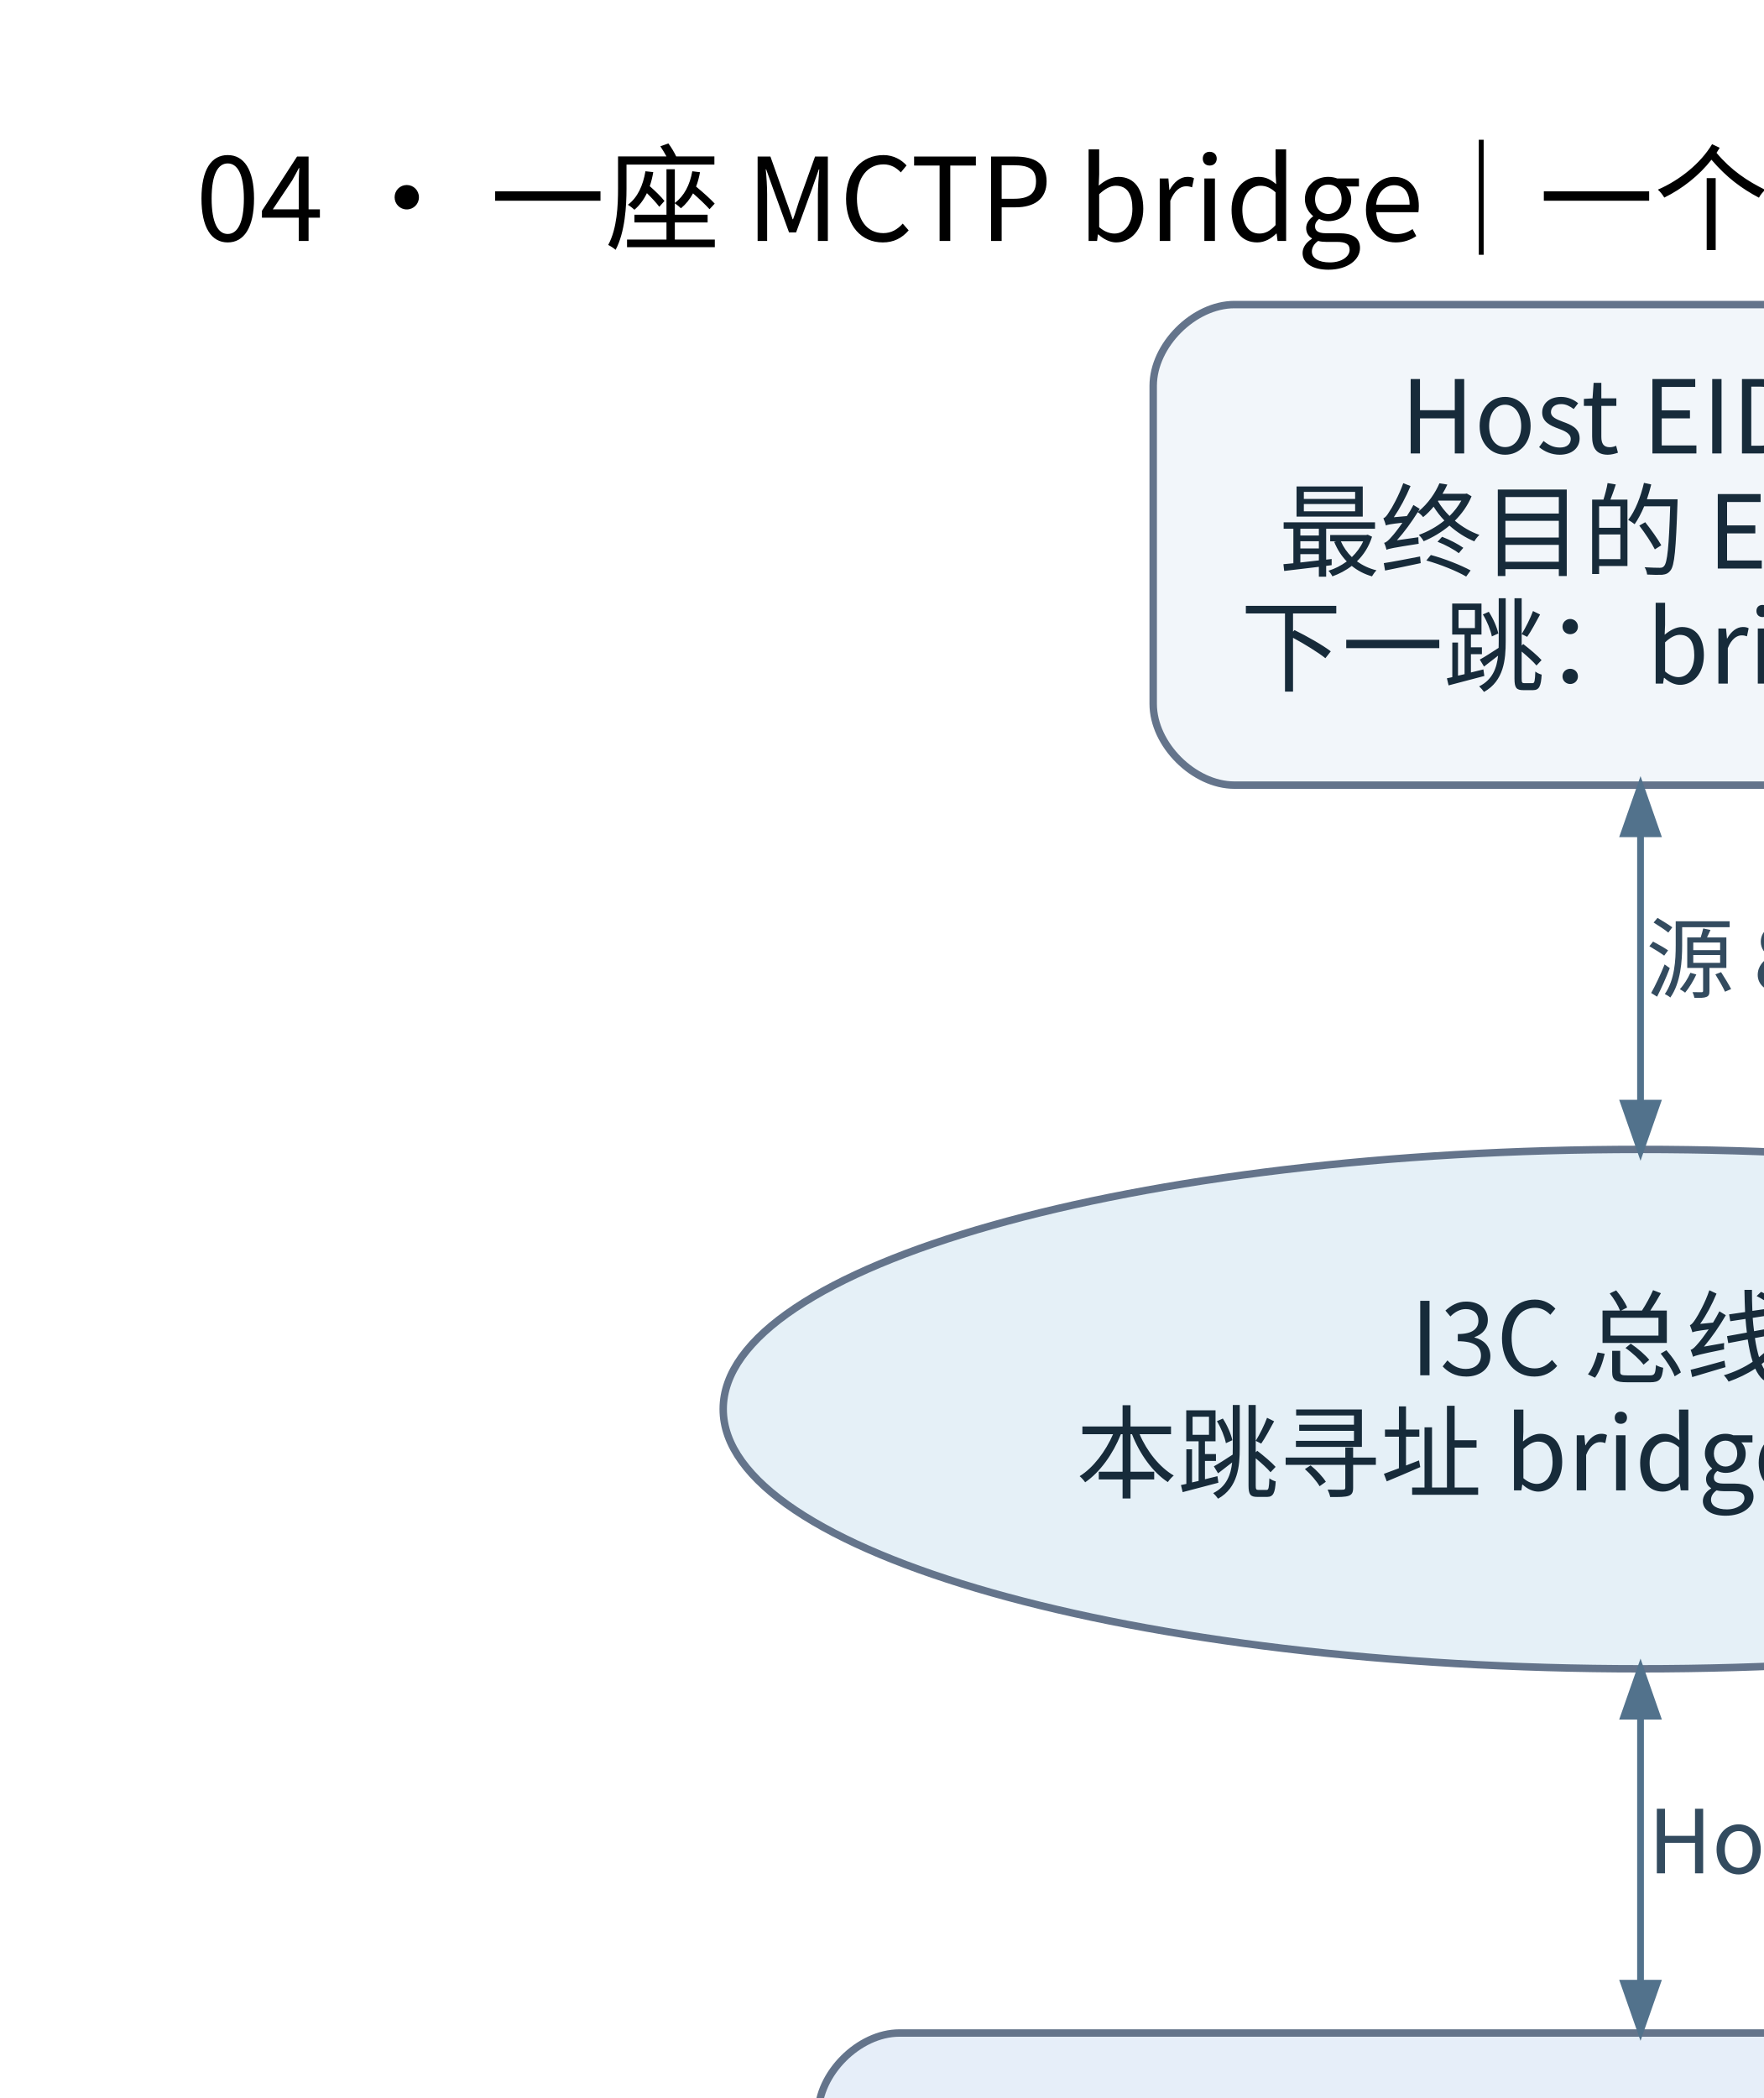
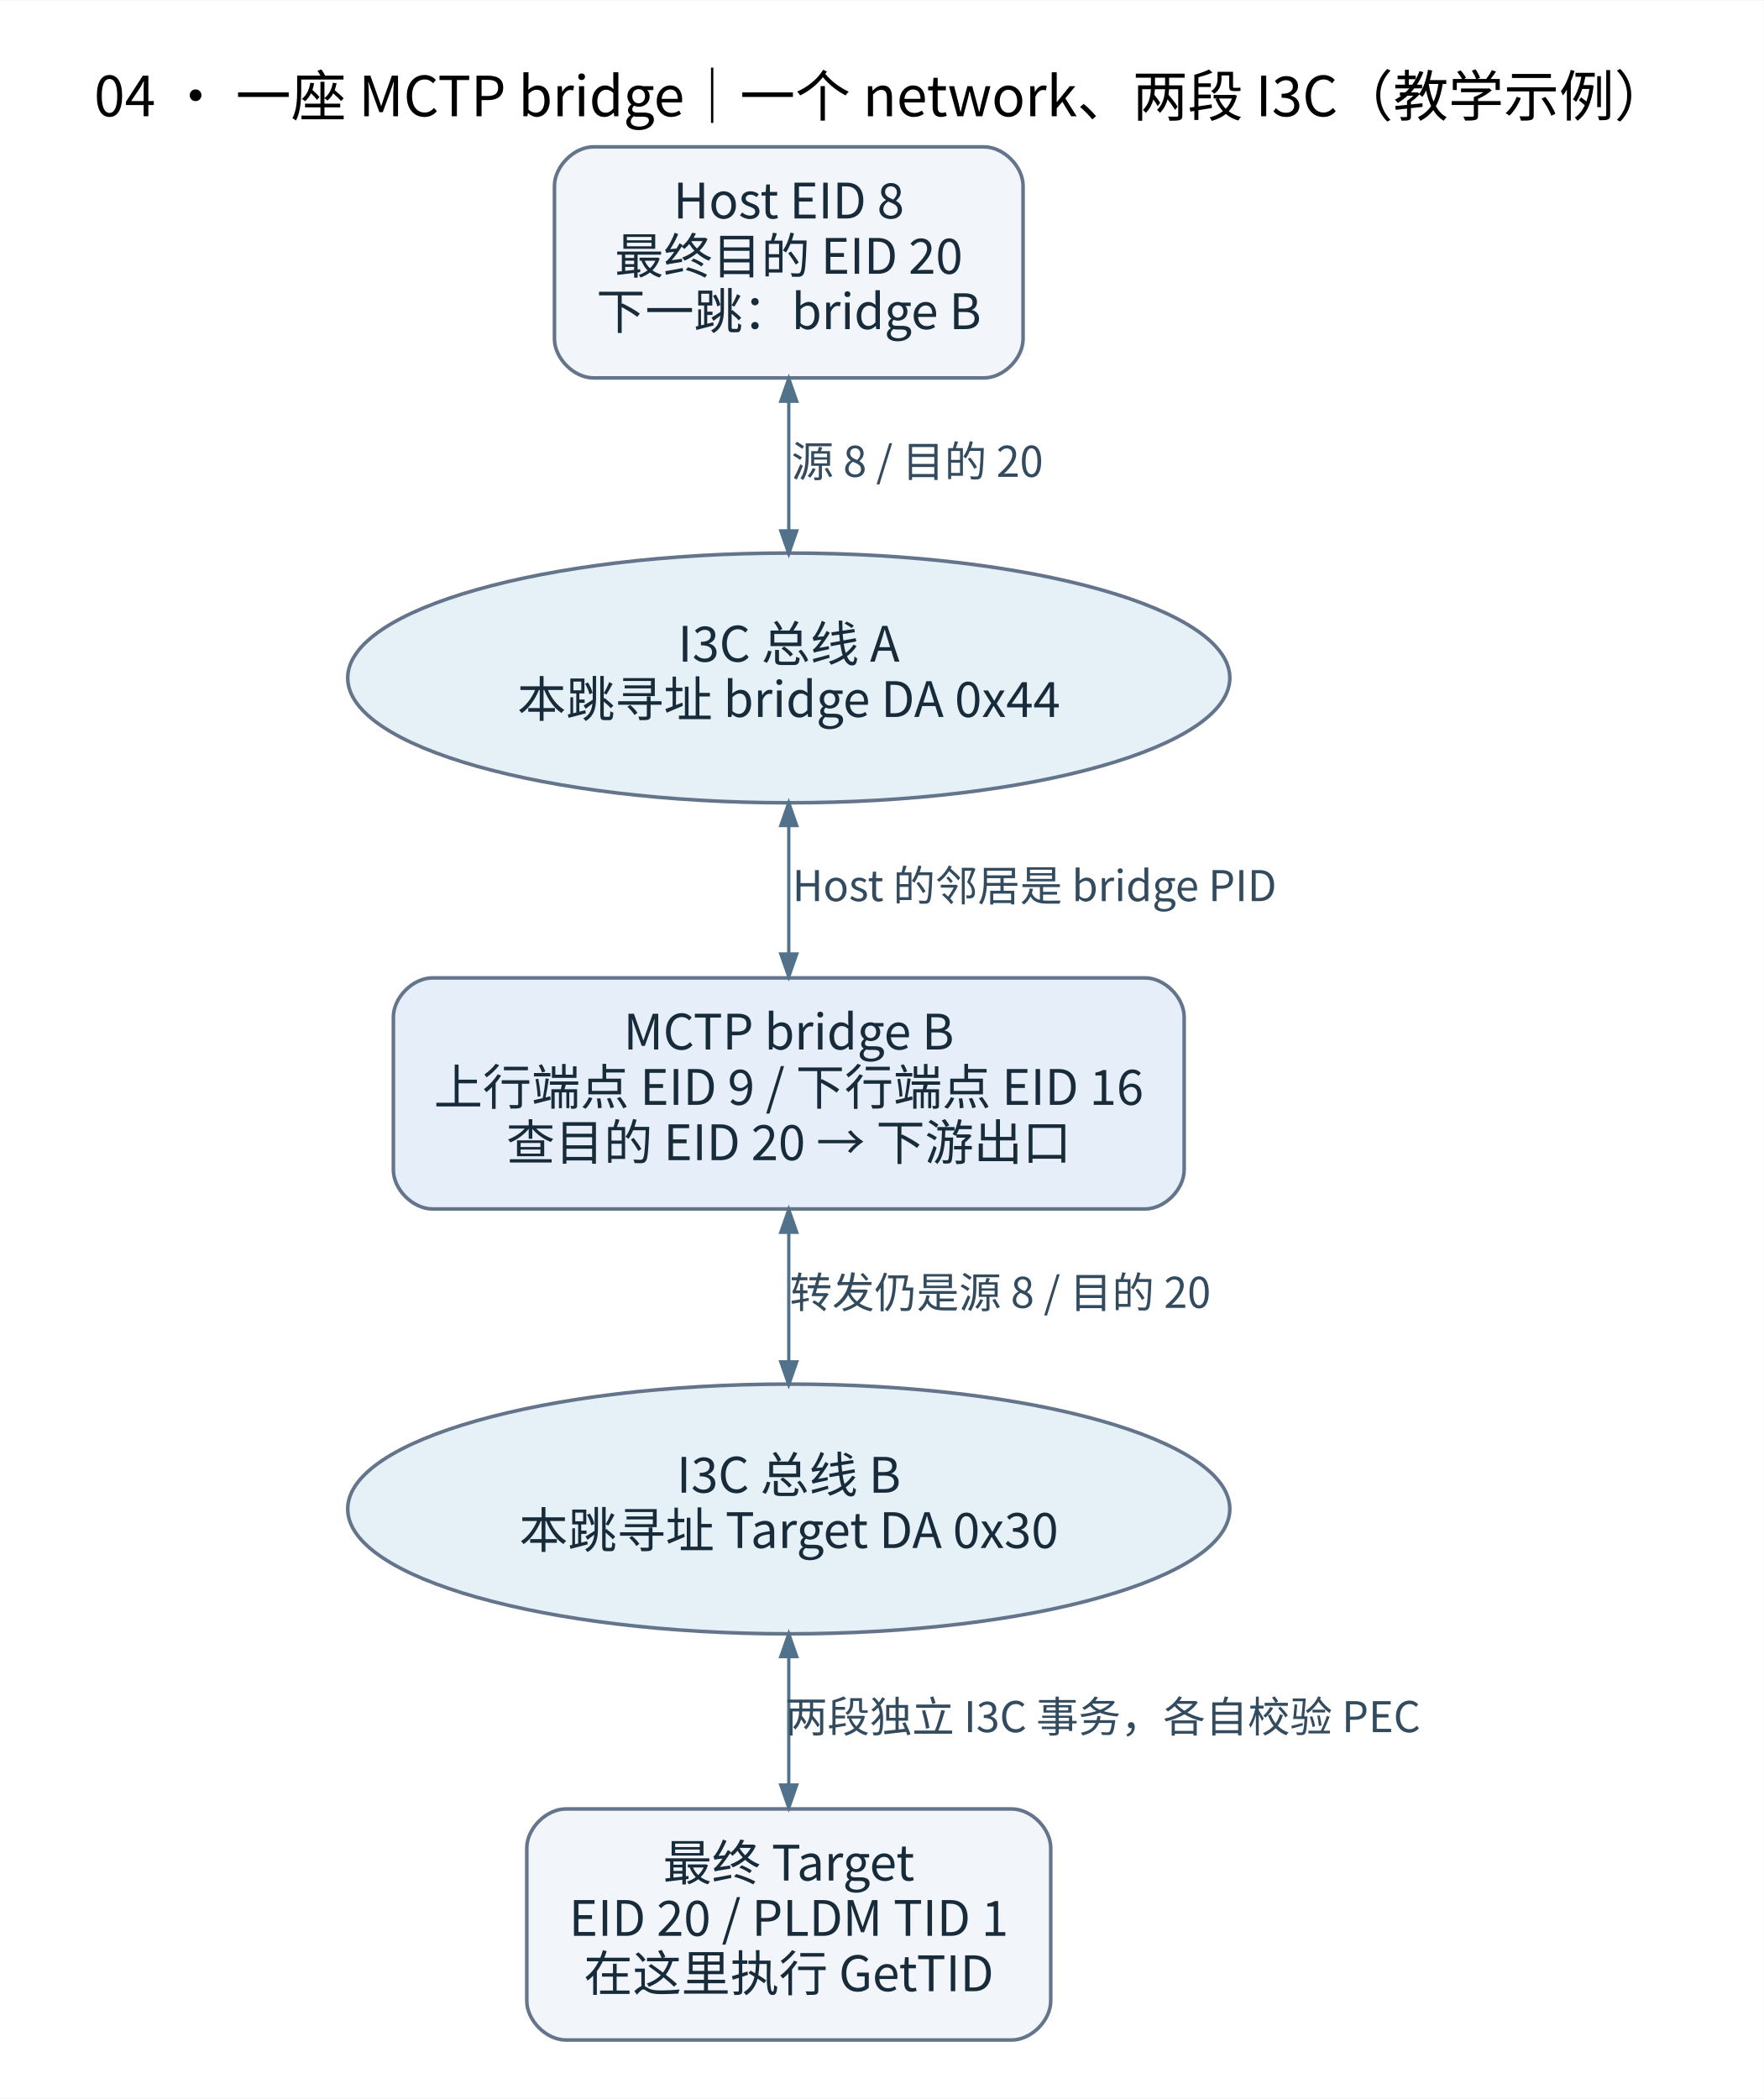
- <svg xmlns="http://www.w3.org/2000/svg" width="1129pt" height="1343pt" viewBox="0.00 0.00 542.00 644.74">
-   <g id="graph0" class="graph" transform="scale(2.08 2.08) rotate(0) translate(18 626.74)">
+ <svg xmlns="http://www.w3.org/2000/svg" width="542pt" height="645pt" viewBox="0.00 0.00 542.00 644.74">
+   <g id="graph0" class="graph" transform="scale(1 1) rotate(0) translate(18 626.74)">
    <polygon fill="white" stroke="transparent" points="-18,18 -18,-626.74 524,-626.74 524,18 -18,18" />
    <text text-anchor="middle" x="253" y="-591.14" font-family="Noto Sans CJK SC" font-size="17.00">04 · 一座 MCTP bridge｜一个 network、两段 I3C（教学示例）</text>
    <g id="node1" class="node">
      <path fill="#f2f6fa" stroke="#64748b" stroke-width="1.1" d="M284.38,-581.74C284.38,-581.74 164.38,-581.74 164.38,-581.74 158.38,-581.74 152.38,-575.74 152.38,-569.74 152.38,-569.74 152.38,-522.74 152.38,-522.74 152.38,-516.74 158.38,-510.74 164.38,-510.74 164.38,-510.74 284.38,-510.74 284.38,-510.74 290.38,-510.74 296.38,-516.74 296.38,-522.74 296.38,-522.74 296.38,-569.74 296.38,-569.74 296.38,-575.74 290.38,-581.74 284.38,-581.74" />
      <text text-anchor="middle" x="224.38" y="-559.74" font-family="Noto Sans CJK SC" font-size="15.00" fill="#172b3a">Host EID 8</text>
      <text text-anchor="middle" x="224.38" y="-542.74" font-family="Noto Sans CJK SC" font-size="15.00" fill="#172b3a">最终目的 EID 20</text>
      <text text-anchor="middle" x="224.38" y="-525.74" font-family="Noto Sans CJK SC" font-size="15.00" fill="#172b3a">下一跳：bridge B</text>
    </g>
    <g id="node2" class="node">
      <ellipse fill="#e5f0f7" stroke="#64748b" stroke-width="1.1" cx="224.38" cy="-418.55" rx="135.53" ry="38.37" />
      <text text-anchor="middle" x="224.38" y="-423.55" font-family="Noto Sans CJK SC" font-size="15.00" fill="#172b3a">I3C 总线 A</text>
      <text text-anchor="middle" x="224.38" y="-406.55" font-family="Noto Sans CJK SC" font-size="15.00" fill="#172b3a">本跳寻址 bridge DA 0x44</text>
    </g>
    <g id="edge1" class="edge">
      <path fill="none" stroke="#52728c" d="M224.38,-503.33C224.38,-490.62 224.38,-476.62 224.38,-463.76" />
      <polygon fill="#52728c" stroke="#52728c" points="221.93,-503.56 224.38,-510.56 226.83,-503.56 221.93,-503.56" />
      <polygon fill="#52728c" stroke="#52728c" points="226.83,-463.75 224.38,-456.75 221.93,-463.75 226.83,-463.75" />
      <text text-anchor="middle" x="263.88" y="-480.34" font-family="Noto Sans CJK SC" font-size="13.00" fill="#334b5f">源 8 / 目的 20</text>
    </g>
    <g id="node3" class="node">
      <path fill="#e6eef9" stroke="#64748b" stroke-width="1.1" d="M333.88,-326.37C333.88,-326.37 114.88,-326.37 114.88,-326.37 108.88,-326.37 102.88,-320.37 102.88,-314.37 102.88,-314.37 102.88,-267.37 102.88,-267.37 102.88,-261.37 108.88,-255.37 114.88,-255.37 114.88,-255.37 333.88,-255.37 333.88,-255.37 339.88,-255.37 345.88,-261.37 345.88,-267.37 345.88,-267.37 345.88,-314.37 345.88,-314.37 345.88,-320.37 339.88,-326.37 333.88,-326.37" />
      <text text-anchor="middle" x="224.38" y="-304.37" font-family="Noto Sans CJK SC" font-size="15.00" fill="#172b3a">MCTP bridge B</text>
      <text text-anchor="middle" x="224.38" y="-287.37" font-family="Noto Sans CJK SC" font-size="15.00" fill="#172b3a">上行端点 EID 9 / 下行端点 EID 16</text>
      <text text-anchor="middle" x="224.38" y="-270.37" font-family="Noto Sans CJK SC" font-size="15.00" fill="#172b3a">查目的 EID 20 → 下游出口</text>
    </g>
    <g id="edge2" class="edge">
      <path fill="none" stroke="#52728c" d="M224.38,-372.88C224.38,-360.21 224.38,-346.45 224.38,-333.94" />
      <polygon fill="#52728c" stroke="#52728c" points="221.93,-373.18 224.38,-380.18 226.83,-373.18 221.93,-373.18" />
      <polygon fill="#52728c" stroke="#52728c" points="226.83,-333.73 224.38,-326.73 221.93,-333.73 226.83,-333.73" />
      <text text-anchor="middle" x="299.88" y="-349.97" font-family="Noto Sans CJK SC" font-size="13.00" fill="#334b5f">Host 的邻居是 bridge PID</text>
    </g>
    <g id="node4" class="node">
      <ellipse fill="#e5f0f7" stroke="#64748b" stroke-width="1.1" cx="224.38" cy="-163.18" rx="135.53" ry="38.37" />
      <text text-anchor="middle" x="224.38" y="-168.18" font-family="Noto Sans CJK SC" font-size="15.00" fill="#172b3a">I3C 总线 B</text>
      <text text-anchor="middle" x="224.38" y="-151.18" font-family="Noto Sans CJK SC" font-size="15.00" fill="#172b3a">本跳寻址 Target DA 0x30</text>
    </g>
    <g id="edge3" class="edge">
      <path fill="none" stroke="#52728c" d="M224.38,-247.96C224.38,-235.25 224.38,-221.25 224.38,-208.4" />
      <polygon fill="#52728c" stroke="#52728c" points="221.93,-248.19 224.38,-255.19 226.83,-248.19 221.93,-248.19" />
      <polygon fill="#52728c" stroke="#52728c" points="226.83,-208.39 224.38,-201.39 221.93,-208.39 226.83,-208.39" />
      <text text-anchor="middle" x="289.38" y="-224.97" font-family="Noto Sans CJK SC" font-size="13.00" fill="#334b5f">转发仍是源 8 / 目的 20</text>
    </g>
    <g id="node5" class="node">
      <path fill="#f2f6fa" stroke="#64748b" stroke-width="1.1" d="M292.88,-71C292.88,-71 155.88,-71 155.88,-71 149.88,-71 143.88,-65 143.88,-59 143.88,-59 143.88,-12 143.88,-12 143.88,-6 149.88,0 155.88,0 155.88,0 292.88,0 292.88,0 298.88,0 304.88,-6 304.88,-12 304.88,-12 304.88,-59 304.88,-59 304.88,-65 298.88,-71 292.88,-71" />
      <text text-anchor="middle" x="224.38" y="-49" font-family="Noto Sans CJK SC" font-size="15.00" fill="#172b3a">最终 Target</text>
      <text text-anchor="middle" x="224.38" y="-32" font-family="Noto Sans CJK SC" font-size="15.00" fill="#172b3a">EID 20 / PLDM TID 1</text>
      <text text-anchor="middle" x="224.38" y="-15" font-family="Noto Sans CJK SC" font-size="15.00" fill="#172b3a">在这里执行 GetTID</text>
    </g>
    <g id="edge4" class="edge">
      <path fill="none" stroke="#52728c" d="M224.38,-117.51C224.38,-104.84 224.38,-91.08 224.38,-78.57" />
      <polygon fill="#52728c" stroke="#52728c" points="221.93,-117.81 224.38,-124.81 226.83,-117.81 221.93,-117.81" />
      <polygon fill="#52728c" stroke="#52728c" points="226.83,-78.36 224.38,-71.36 221.93,-78.36 226.83,-78.36" />
      <text text-anchor="middle" x="320.88" y="-94.6" font-family="Noto Sans CJK SC" font-size="13.00" fill="#334b5f">两段独立 I3C 事务，各自校验 PEC</text>
    </g>
  </g>
</svg>
